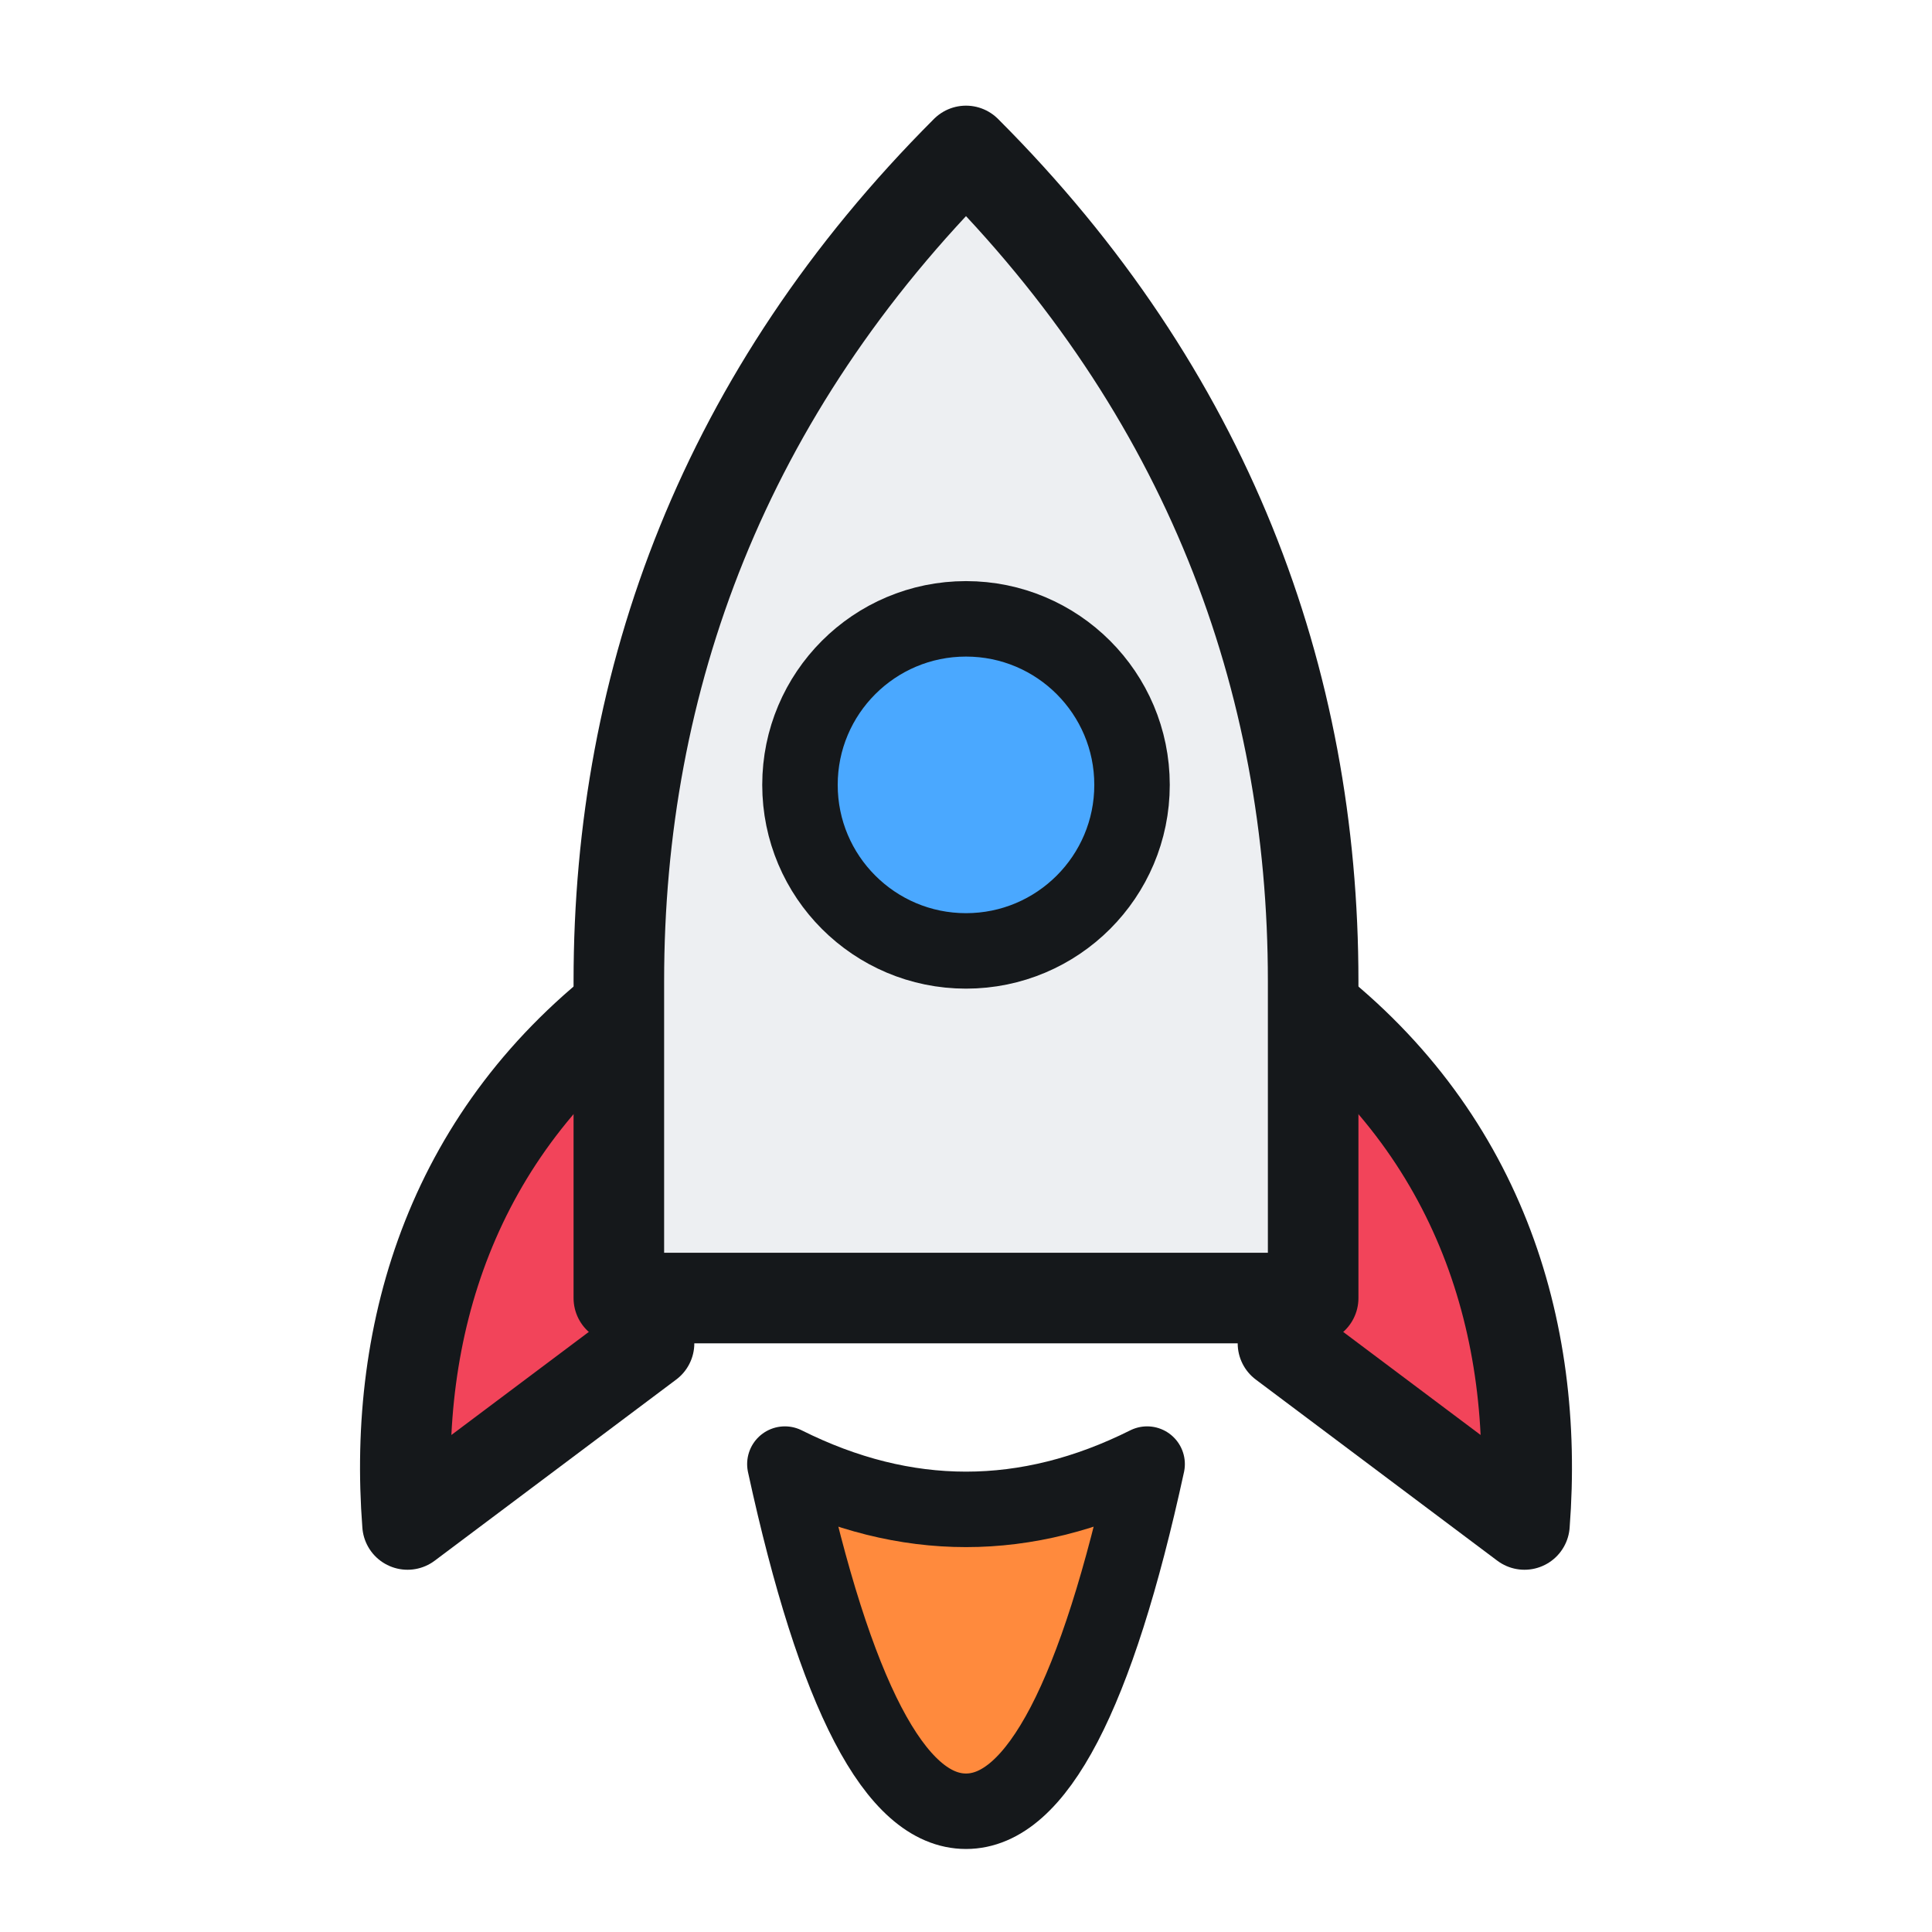
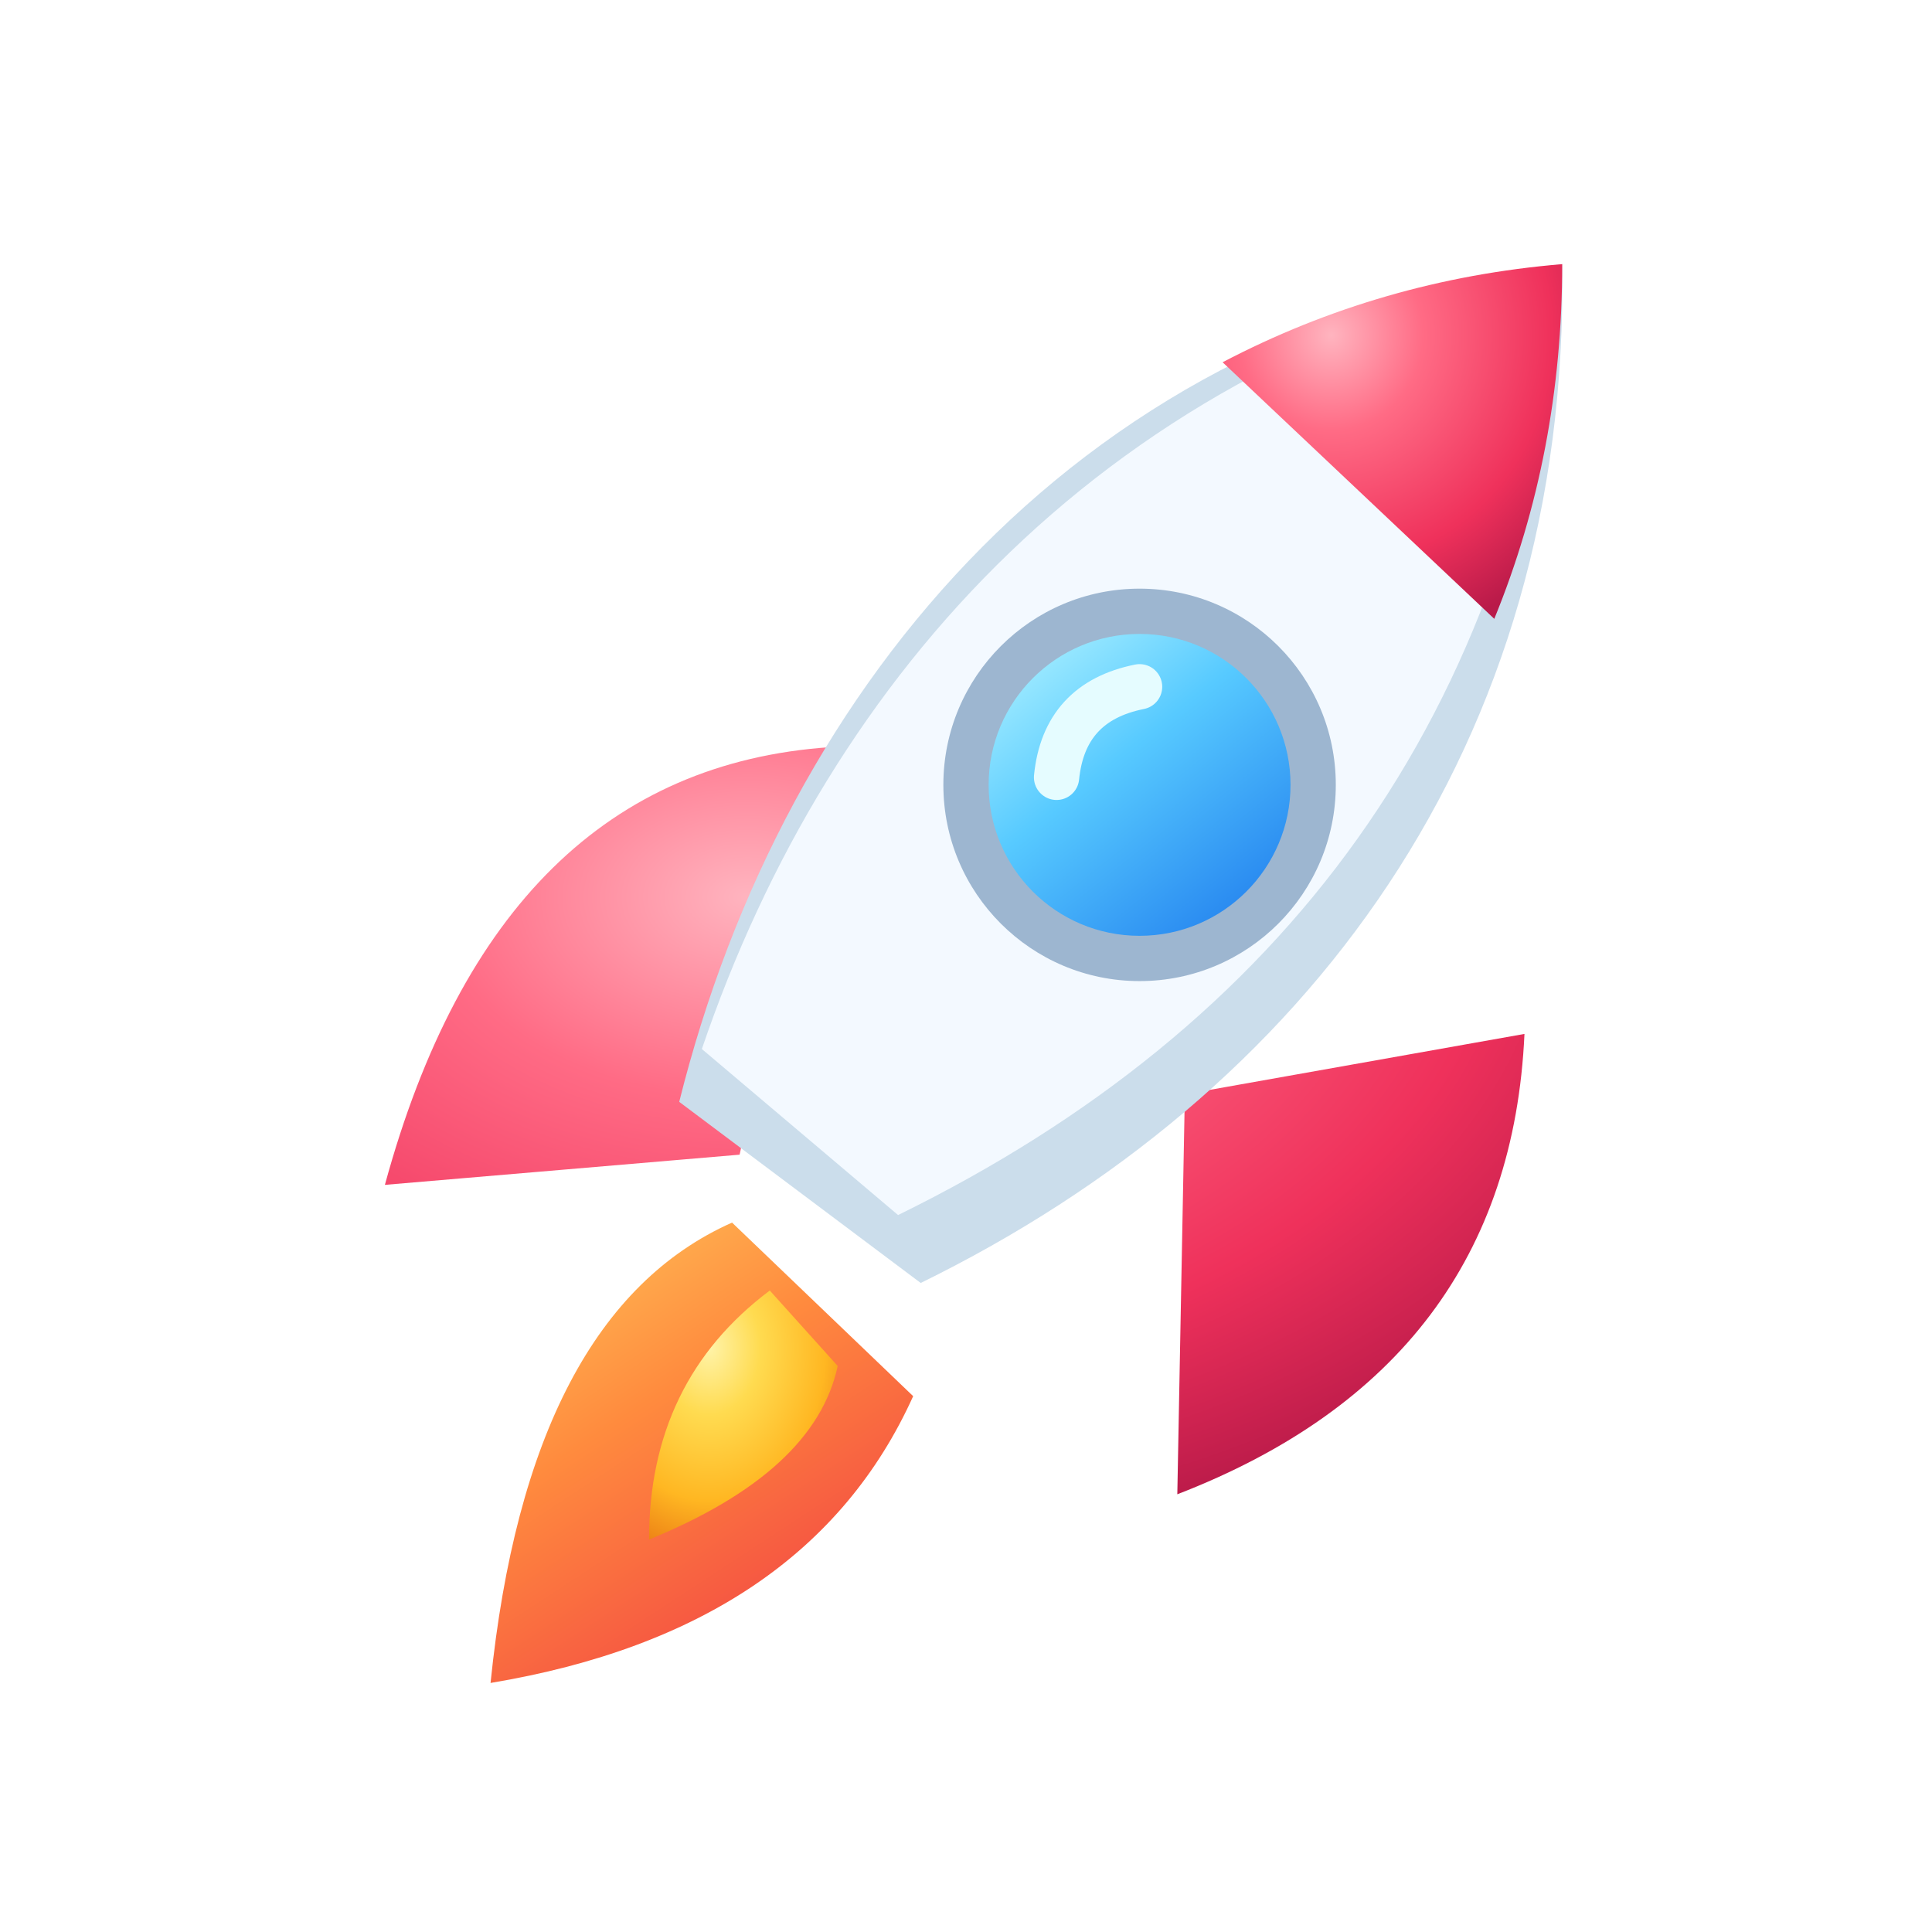
<svg xmlns="http://www.w3.org/2000/svg" viewBox="0 0 256 256">
-   <path d="M84 132c-24 18-32 44-30 70l32-24z" fill="#F2445A" stroke="#15181B" stroke-width="12" stroke-linejoin="round" />
-   <path d="M172 132c24 18 32 44 30 70l-32-24z" fill="#F2445A" stroke="#15181B" stroke-width="12" stroke-linejoin="round" />
-   <path d="M128 20c32 32 46 70 46 110v42H82v-42c0-40 14-78 46-110z" fill="#EDEFF2" stroke="#15181B" stroke-width="12" stroke-linejoin="round" />
-   <circle cx="128" cy="104" r="22" fill="#4AA8FF" stroke="#15181B" stroke-width="10" />
-   <path d="M104 194q10 46 24 46t24-46q-24 12-48 0z" fill="#FF8A3D" stroke="#15181B" stroke-width="10" stroke-linejoin="round" />
+   <defs>
+     <radialGradient id="gold" cx=".32" cy=".23" r=".84">
+       <stop stop-color="#fff3a8" />
+       <stop offset=".32" stop-color="#ffdb50" />
+       <stop offset=".73" stop-color="#ffb722" />
+       <stop offset="1" stop-color="#ed8216" />
+     </radialGradient>
+     <radialGradient id="pink" cx=".32" cy=".2" r=".9">
+       <stop stop-color="#ffb4bf" />
+       <stop offset=".3" stop-color="#ff6b85" />
+       <stop offset=".72" stop-color="#ef315b" />
+       <stop offset="1" stop-color="#b91a49" />
+     </radialGradient>
+     <linearGradient id="mouth" x2="0" y2="1">
+       <stop stop-color="#633923" />
+       <stop offset="1" stop-color="#3b201b" />
+     </linearGradient>
+     <linearGradient id="blue" x2=".8" y2="1">
+       <stop stop-color="#b5f5ff" />
+       <stop offset=".46" stop-color="#57caff" />
+       <stop offset="1" stop-color="#2584ef" />
+     </linearGradient>
+     <linearGradient id="flame" x2=".6" y2="1">
+       <stop stop-color="#ffc85b" />
+       <stop offset=".45" stop-color="#ff8b3e" />
+       <stop offset="1" stop-color="#f34743" />
+     </linearGradient>
+     <linearGradient id="hand" x2=".9" y2="1">
+       <stop stop-color="#ffe7b4" />
+       <stop offset=".5" stop-color="#ffc776" />
+       <stop offset="1" stop-color="#e89542" />
+     </linearGradient>
+     <filter id="soft">
+       <feGaussianBlur stdDeviation="4" />
+     </filter>
+   </defs>
+   <path d="M97 162Q70 174 65 223Q107 216 121 185Z" fill="url(#flame)" />
+   <path d="M102 171Q86 183 86 204Q108 195 111 181Z" fill="url(#gold)" />
+   <path d="M110 99Q66 102 51 157L98 153Z M157 145L156 198Q200 181 202 137Z" fill="url(#pink)" />
+   <path d="M90 146C104 90 144 43 207 35C208 99 173 145 122 170Z" fill="#cbddeb" />
+   <path d="M93 139C110 89 147 48 207 35C201 95 170 136 119 161Z" fill="#f3f9ff" />
+   <path d="M162 48Q183 37 207 35Q207 60 198 82Z" fill="url(#pink)" />
+   <circle cx="151" cy="104" r="26" fill="#9db6d0" />
+   <circle cx="151" cy="104" r="20" fill="url(#blue)" />
+   <path d="M140 103q1-10 11-12" stroke="#e5fcff" stroke-width="6" stroke-linecap="round" fill="none" />
</svg>
